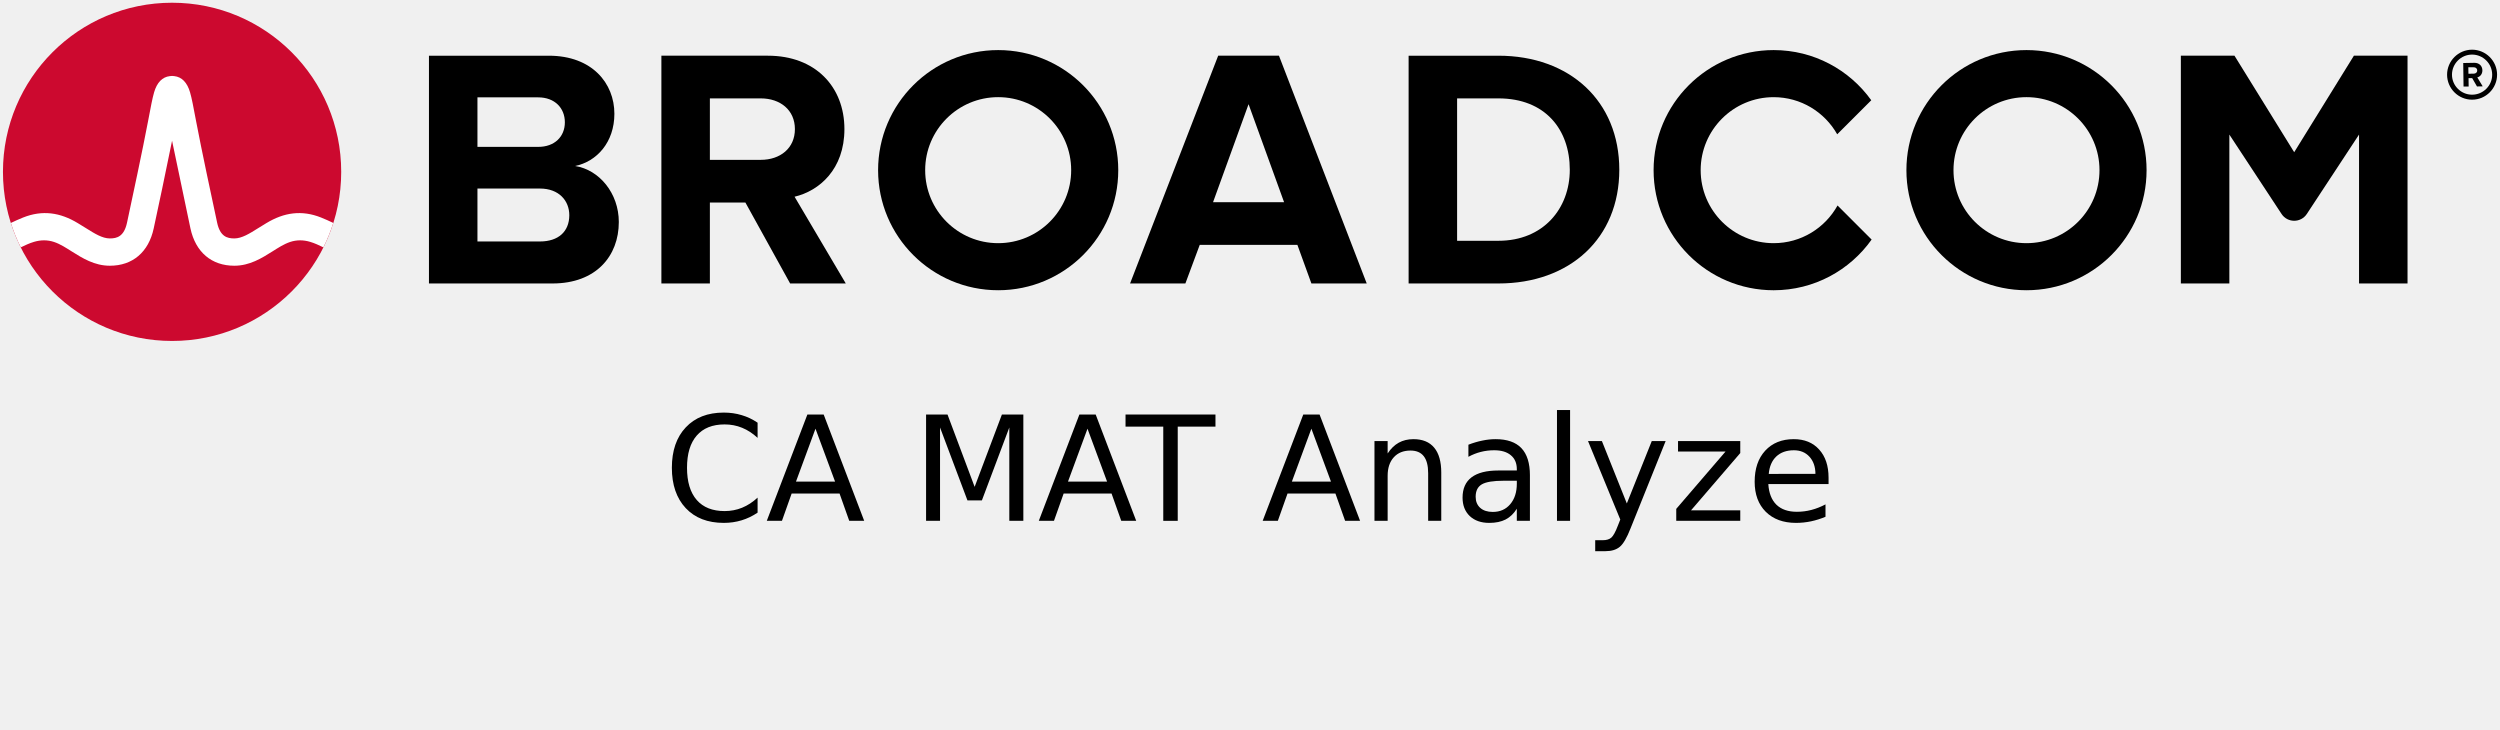
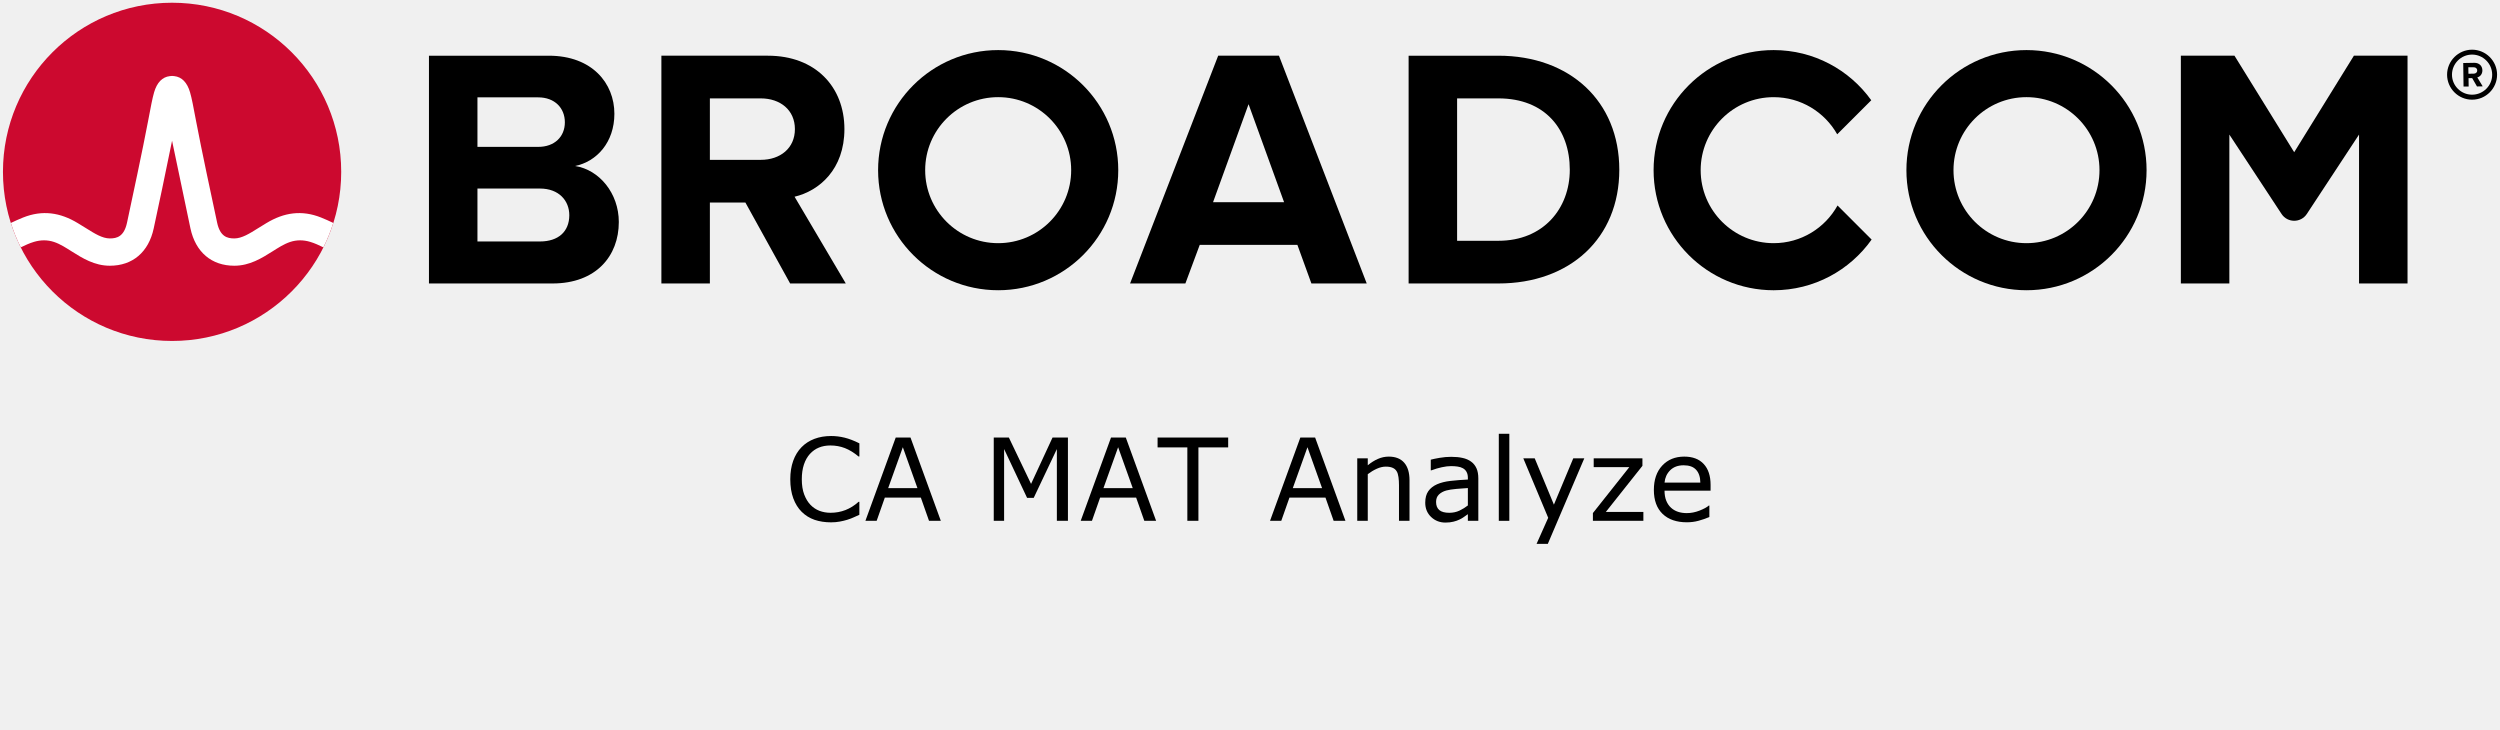
<svg xmlns="http://www.w3.org/2000/svg" xmlns:xlink="http://www.w3.org/1999/xlink" id="svg2" height="70" width="240" version="1.1">
  <defs id="defs19" />
  <path id="path4" d="m 237.32,9.09 c -1.06,0 -1.93,-0.86 -1.93,-1.92 0,-1.06 0.87,-1.93 1.93,-1.93 1.06,0 1.93,0.87 1.93,1.93 0,1.06 -0.87,1.92 -1.93,1.92 m 0,-4.32 c -1.32,0 -2.4,1.08 -2.4,2.4 0,1.32 1.08,2.4 2.4,2.4 1.32,0 2.4,-1.08 2.4,-2.4 0,-1.32 -1.08,-2.4 -2.4,-2.4" />
  <path id="path6" d="m 237.48,7.07 -0.51,0.01 -0.01,-0.62 h 0.51 c 0.19,-0.01 0.34,0.11 0.34,0.3 0.01,0.19 -0.14,0.31 -0.33,0.31 m 0.83,-0.32 c -0.01,-0.42 -0.3,-0.72 -0.77,-0.72 l -1.07,0.02 0.03,2.26 h 0.49 L 236.98,7.5 h 0.35 l 0.46,0.8 0.55,-0.01 -0.52,-0.86 c 0.24,-0.06 0.49,-0.28 0.49,-0.68" />
  <path id="path10" d="m 51.834,23.18 h -5.999 V 9.347 h 5.835 c 1.574,0 2.557,1.016 2.557,2.393 0,1.377 -0.983,2.36 -2.557,2.36 H 45 v 4 h 6.834 c 1.836,0 2.819,1.18 2.819,2.556 0,1.574 -1.049,2.525 -2.819,2.525 m 3.376,-7.245 c 2.066,-0.426 3.771,-2.262 3.771,-5.015 0,-2.918 -2.131,-5.573 -6.295,-5.573 h -11.506 v 21.865 h 11.867 c 4.163,0 6.359,-2.623 6.359,-5.901 0,-2.754 -1.868,-5.015 -4.196,-5.376" />
  <path id="path12" d="M 73.033,15.345 H 68 v 4.098 h 3.558 l 4.294,7.769 h 5.343 l -4.917,-8.327 c 2.361,-0.557 4.786,-2.622 4.786,-6.49 m 0,0 c 0,-4.065 -2.786,-7.048 -7.343,-7.048 h -10.228 v 21.865 h 4.655 V 9.445 h 4.885 c 1.869,0 3.278,1.114 3.278,2.95 0,1.836 -1.409,2.95 -3.278,2.95" />
  <path id="path14" d="m 116.453,19.41 3.409,-9.408 3.41,9.408 z m 0.492,-14.063 -8.458,21.865 h 5.31 l 1.377,-3.704 h 9.376 l 1.344,3.704 h 5.311 l -8.425,-21.865 z" />
  <path id="path16" d="m 143.849,23.115 h -3.967 v -13.67 h 3.967 c 4.491,0 6.851,2.983 6.851,6.852 0,3.704 -2.524,6.818 -6.851,6.818 m 0,-17.767 h -8.622 v 21.865 h 8.622 c 6.851,0 11.604,-4.327 11.604,-10.916 0,-6.589 -4.753,-10.949 -11.604,-10.949" />
  <path id="path18" d="m 225.976,5.343 -5.734,9.27 -5.734,-9.27 h -5.146 v 21.869 h 4.656 v -14.293 l 5.012,7.622 c 0.574,0.871 1.851,0.871 2.424,0 l 5.013,-7.622 v 14.293 h 4.656 V 5.343 Z" />
  <path id="path20" d="m 95.825,23.344 c -3.871,0 -7.008,-3.138 -7.008,-7.008 0,-3.871 3.137,-7.009 7.008,-7.009 3.87,0 7.008,3.138 7.008,7.009 0,3.87 -3.138,7.008 -7.008,7.008 m 0,-18.536 c -6.367,0 -11.528,5.161 -11.528,11.528 0,6.366 5.161,11.527 11.528,11.527 6.366,0 11.528,-5.161 11.528,-11.527 0,-6.367 -5.162,-11.528 -11.528,-11.528" />
  <path id="path22" d="m 176.404,19.727 c -1.195,2.156 -3.492,3.617 -6.132,3.617 -3.87,0 -7.008,-3.138 -7.008,-7.008 0,-3.871 3.138,-7.008 7.008,-7.008 2.618,0 4.897,1.438 6.1,3.565 l 3.27,-3.269 c -2.092,-2.915 -5.508,-4.816 -9.37,-4.816 -6.367,0 -11.527,5.161 -11.527,11.528 0,6.366 5.16,11.528 11.527,11.528 3.883,0 7.316,-1.922 9.404,-4.865 z" />
  <use id="use8" transform="translate(98.7182)" xlink:href="#path20" />
  <ellipse id="ellipse24" fill="#cc092f" ry="16.235" rx="16.236" cy="16.497" cx="16.52" />
  <path id="path26" fill="#ffffff" d="m 30.825,20.883 c -1.857,-0.74 -3.557,-0.492 -5.261,0.541 0,0 -0.621,0.379 -0.807,0.496 -0.794,0.498 -1.543,0.97 -2.263,0.97 -0.687,0 -1.363,-0.184 -1.649,-1.513 -0.446,-2.073 -1.534,-7.167 -2.009,-9.69 -0.279,-1.483 -0.432,-2.282 -0.591,-2.825 -0.28,-0.954 -0.792,-1.473 -1.519,-1.556 0,0 -0.114,-0.016 -0.207,-0.016 -0.092,0 -0.218,0.018 -0.218,0.018 -0.72,0.086 -1.229,0.605 -1.507,1.554 -0.159,0.543 -0.312,1.342 -0.591,2.825 -0.475,2.523 -1.563,7.617 -2.009,9.69 -0.286,1.329 -0.962,1.513 -1.649,1.513 -0.72,0 -1.469,-0.472 -2.263,-0.97 -0.186,-0.117 -0.808,-0.496 -0.808,-0.496 -1.703,-1.033 -3.404,-1.281 -5.26,-0.541 -0.401,0.16 -0.796,0.339 -1.172,0.52 0.257,0.806 0.577,1.599 0.95,2.344 0.411,-0.202 0.842,-0.402 1.282,-0.532 0.634,-0.187 1.284,-0.197 1.914,0.014 0.612,0.205 1.157,0.568 1.7,0.909 1.023,0.643 2.182,1.372 3.657,1.372 2.186,0 3.72,-1.305 4.21,-3.581 0.38,-1.764 1.222,-5.702 1.763,-8.418 0,0 1.386,6.654 1.765,8.418 0.49,2.276 2.025,3.581 4.211,3.581 1.475,0 2.634,-0.729 3.657,-1.372 0.543,-0.341 1.088,-0.704 1.7,-0.909 0.629,-0.211 1.28,-0.201 1.914,-0.014 0.44,0.13 0.87,0.331 1.281,0.533 0.374,-0.745 0.693,-1.539 0.95,-2.345 -0.376,-0.181 -0.77,-0.36 -1.171,-0.52" />
-   <g id="text14" style="font-style:normal;font-variant:normal;font-weight:normal;font-stretch:normal;font-size:14px;line-height:normal;font-family:sans-serif;text-anchor:middle" aria-label="CA MAT Analyze">
-     <path id="path23" style="font-style:normal;font-variant:normal;font-weight:normal;font-stretch:normal;font-size:14px;line-height:normal;font-family:sans-serif;text-anchor:middle" d="m 72.729,40.58 v 1.456 q -0.697,-0.649 -1.49,-0.971 -0.786,-0.321 -1.675,-0.321 -1.75,0 -2.68,1.073 -0.93,1.066 -0.93,3.09 0,2.017 0.93,3.09 0.93,1.066 2.68,1.066 0.889,0 1.675,-0.321 0.793,-0.321 1.49,-0.971 v 1.442 q -0.725,0.492 -1.538,0.738 -0.807,0.246 -1.709,0.246 -2.317,0 -3.65,-1.415 -1.333,-1.422 -1.333,-3.876 0,-2.461 1.333,-3.876 1.333,-1.422 3.65,-1.422 0.916,0 1.723,0.246 0.813,0.239 1.524,0.725 z" />
-     <path id="path25" style="font-style:normal;font-variant:normal;font-weight:normal;font-stretch:normal;font-size:14px;line-height:normal;font-family:sans-serif;text-anchor:middle" d="m 78.287,41.154 -1.873,5.079 h 3.753 z m -0.779,-1.36 h 1.565 L 82.963,50 H 81.527 L 80.598,47.382 H 75.997 L 75.067,50 h -1.456 z" />
-     <path id="path27" style="font-style:normal;font-variant:normal;font-weight:normal;font-stretch:normal;font-size:14px;line-height:normal;font-family:sans-serif;text-anchor:middle" d="m 88.903,39.794 h 2.058 l 2.604,6.945 2.618,-6.945 h 2.058 V 50 h -1.347 v -8.962 l -2.632,7 H 92.875 l -2.632,-7 V 50 H 88.903 Z" />
-     <path id="path29" style="font-style:normal;font-variant:normal;font-weight:normal;font-stretch:normal;font-size:14px;line-height:normal;font-family:sans-serif;text-anchor:middle" d="m 104.4,41.154 -1.873,5.079 h 3.753 z m -0.779,-1.36 h 1.565 L 109.076,50 h -1.436 l -0.93,-2.618 h -4.601 L 101.181,50 h -1.456 z" />
-     <path id="path31" style="font-style:normal;font-variant:normal;font-weight:normal;font-stretch:normal;font-size:14px;line-height:normal;font-family:sans-serif;text-anchor:middle" d="m 108.051,39.794 h 8.634 v 1.162 h -3.623 V 50 h -1.388 v -9.044 h -3.623 z" />
-     <path id="path33" style="font-style:normal;font-variant:normal;font-weight:normal;font-stretch:normal;font-size:14px;line-height:normal;font-family:sans-serif;text-anchor:middle" d="m 125.893,41.154 -1.873,5.079 h 3.753 z m -0.779,-1.36 h 1.565 L 130.568,50 h -1.436 l -0.93,-2.618 h -4.601 L 122.673,50 h -1.456 z" />
-     <path id="path35" style="font-style:normal;font-variant:normal;font-weight:normal;font-stretch:normal;font-size:14px;line-height:normal;font-family:sans-serif;text-anchor:middle" d="M 138.361,45.379 V 50 h -1.258 v -4.58 q 0,-1.087 -0.424,-1.627 -0.424,-0.54 -1.271,-0.54 -1.019,0 -1.606,0.649 -0.588,0.649 -0.588,1.771 V 50 h -1.265 v -7.656 h 1.265 v 1.189 q 0.451,-0.69 1.06,-1.032 0.615,-0.342 1.415,-0.342 1.319,0 1.996,0.82 0.677,0.813 0.677,2.399 z" />
-     <path id="path37" style="font-style:normal;font-variant:normal;font-weight:normal;font-stretch:normal;font-size:14px;line-height:normal;font-family:sans-serif;text-anchor:middle" d="m 144.363,46.151 q -1.524,0 -2.112,0.349 -0.588,0.349 -0.588,1.189 0,0.67 0.438,1.066 0.444,0.39 1.203,0.39 1.046,0 1.675,-0.738 0.636,-0.745 0.636,-1.976 v -0.28 z m 2.509,-0.52 V 50 h -1.258 v -1.162 q -0.431,0.697 -1.073,1.032 -0.643,0.328 -1.572,0.328 -1.176,0 -1.873,-0.656 -0.69,-0.663 -0.69,-1.771 0,-1.292 0.861,-1.948 0.868,-0.656 2.584,-0.656 h 1.764 v -0.123 q 0,-0.868 -0.574,-1.34 -0.567,-0.479 -1.6,-0.479 -0.656,0 -1.278,0.157 -0.622,0.157 -1.196,0.472 v -1.162 q 0.69,-0.267 1.34,-0.396 0.649,-0.137 1.265,-0.137 1.661,0 2.481,0.861 0.82,0.861 0.82,2.611 z" />
-     <path id="path39" style="font-style:normal;font-variant:normal;font-weight:normal;font-stretch:normal;font-size:14px;line-height:normal;font-family:sans-serif;text-anchor:middle" d="m 149.47,39.363 h 1.258 V 50 h -1.258 z" />
-     <path id="path41" style="font-style:normal;font-variant:normal;font-weight:normal;font-stretch:normal;font-size:14px;line-height:normal;font-family:sans-serif;text-anchor:middle" d="m 156.538,50.711 q -0.533,1.367 -1.039,1.784 -0.506,0.417 -1.354,0.417 h -1.005 v -1.053 h 0.738 q 0.52,0 0.807,-0.246 0.287,-0.246 0.636,-1.162 l 0.226,-0.574 -3.097,-7.533 h 1.333 l 2.393,5.988 2.393,-5.988 h 1.333 z" />
-     <path id="path43" style="font-style:normal;font-variant:normal;font-weight:normal;font-stretch:normal;font-size:14px;line-height:normal;font-family:sans-serif;text-anchor:middle" d="m 161.091,42.344 h 5.975 v 1.148 l -4.73,5.503 h 4.73 V 50 h -6.146 v -1.148 l 4.73,-5.503 h -4.56 z" />
-     <path id="path45" style="font-style:normal;font-variant:normal;font-weight:normal;font-stretch:normal;font-size:14px;line-height:normal;font-family:sans-serif;text-anchor:middle" d="m 175.542,45.857 v 0.615 h -5.783 q 0.082,1.299 0.779,1.982 0.704,0.677 1.955,0.677 0.725,0 1.401,-0.178 0.684,-0.178 1.354,-0.533 v 1.189 q -0.677,0.287 -1.388,0.438 -0.711,0.15 -1.442,0.15 -1.832,0 -2.905,-1.066 -1.066,-1.066 -1.066,-2.885 0,-1.88 1.012,-2.98 1.019,-1.107 2.741,-1.107 1.545,0 2.44,0.998 0.902,0.991 0.902,2.7 z m -1.258,-0.369 q -0.014,-1.032 -0.581,-1.647 -0.561,-0.615 -1.49,-0.615 -1.053,0 -1.688,0.595 -0.629,0.595 -0.725,1.675 z" />
+   <g style="font-style:normal;font-variant:normal;font-weight:normal;font-stretch:normal;font-size:11px;line-height:normal;font-family:sans-serif;text-anchor:middle" id="text14" aria-label="CA MAT Analyze">
+     <path id="path23" style="font-style:normal;font-variant:normal;font-weight:normal;font-stretch:normal;font-size:11px;line-height:normal;font-family:sans-serif;text-anchor:middle" d="m 82.499,49.42 q -0.295,0.129 -0.537,0.242 -0.236,0.113 -0.623,0.236 Q 81.011,50 80.625,50.07 q -0.381,0.075 -0.843,0.075 -0.87,0 -1.584,-0.242 -0.709,-0.247 -1.235,-0.768 -0.516,-0.51 -0.806,-1.294 -0.29,-0.79 -0.29,-1.832 0,-0.988 0.279,-1.767 0.279,-0.779 0.806,-1.316 0.51,-0.521 1.23,-0.795 0.725,-0.274 1.606,-0.274 0.645,0 1.284,0.156 0.645,0.156 1.429,0.548 v 1.262 h -0.081 q -0.661,-0.553 -1.311,-0.806 -0.65,-0.252 -1.391,-0.252 -0.607,0 -1.096,0.199 -0.483,0.193 -0.865,0.607 -0.371,0.403 -0.58,1.021 -0.204,0.612 -0.204,1.418 0,0.843 0.226,1.45 0.231,0.607 0.591,0.988 0.376,0.397 0.875,0.591 0.505,0.188 1.063,0.188 0.768,0 1.439,-0.263 0.671,-0.263 1.257,-0.79 h 0.075 z" />
+     <path id="path25" style="font-style:normal;font-variant:normal;font-weight:normal;font-stretch:normal;font-size:11px;line-height:normal;font-family:sans-serif;text-anchor:middle" d="m 90.319,50 h -1.133 l -0.784,-2.229 H 84.943 L 84.159,50 h -1.08 l 2.911,-7.998 h 1.418 z m -2.245,-3.142 -1.402,-3.926 -1.407,3.926 z" />
+     <path id="path27" style="font-style:normal;font-variant:normal;font-weight:normal;font-stretch:normal;font-size:11px;line-height:normal;font-family:sans-serif;text-anchor:middle" d="m 102.522,50 h -1.063 v -6.891 l -2.224,4.689 h -0.634 L 96.394,43.109 V 50 h -0.994 v -7.998 h 1.45 l 2.132,4.453 2.062,-4.453 h 1.477 z" />
+     <path id="path29" style="font-style:normal;font-variant:normal;font-weight:normal;font-stretch:normal;font-size:11px;line-height:normal;font-family:sans-serif;text-anchor:middle" d="m 110.987,50 h -1.133 l -0.784,-2.229 h -3.459 L 104.827,50 h -1.08 l 2.911,-7.998 h 1.418 z m -2.245,-3.142 -1.402,-3.926 -1.407,3.926 z" />
+     <path id="path31" style="font-style:normal;font-variant:normal;font-weight:normal;font-stretch:normal;font-size:11px;line-height:normal;font-family:sans-serif;text-anchor:middle" d="m 117.905,42.948 h -2.857 V 50 h -1.063 v -7.052 h -2.857 v -0.945 h 6.778 z" />
+     <path id="path33" style="font-style:normal;font-variant:normal;font-weight:normal;font-stretch:normal;font-size:11px;line-height:normal;font-family:sans-serif;text-anchor:middle" d="m 129.163,50 h -1.133 l -0.784,-2.229 h -3.459 L 123.002,50 h -1.08 l 2.911,-7.998 h 1.418 z m -2.245,-3.142 -1.402,-3.926 -1.407,3.926 z" />
+     <path id="path35" style="font-style:normal;font-variant:normal;font-weight:normal;font-stretch:normal;font-size:11px;line-height:normal;font-family:sans-serif;text-anchor:middle" d="m 135.313,50 h -1.01 v -3.416 q 0,-0.414 -0.048,-0.773 -0.048,-0.365 -0.177,-0.569 -0.134,-0.226 -0.387,-0.333 -0.252,-0.113 -0.655,-0.113 -0.414,0 -0.865,0.204 -0.451,0.204 -0.865,0.521 V 50 h -1.01 v -6 h 1.01 v 0.666 q 0.473,-0.392 0.978,-0.612 0.505,-0.22 1.037,-0.22 0.972,0 1.482,0.585 0.51,0.585 0.51,1.687 z" />
+     <path id="path37" style="font-style:normal;font-variant:normal;font-weight:normal;font-stretch:normal;font-size:11px;line-height:normal;font-family:sans-serif;text-anchor:middle" d="m 141.919,50 h -1.004 v -0.639 q -0.134,0.091 -0.365,0.258 -0.226,0.161 -0.44,0.258 -0.252,0.124 -0.58,0.204 -0.328,0.086 -0.768,0.086 -0.811,0 -1.375,-0.537 -0.564,-0.537 -0.564,-1.37 0,-0.682 0.29,-1.101 0.295,-0.424 0.838,-0.666 0.548,-0.242 1.316,-0.328 0.768,-0.086 1.649,-0.129 v -0.156 q 0,-0.344 -0.124,-0.569 -0.118,-0.226 -0.344,-0.354 -0.215,-0.124 -0.516,-0.167 -0.301,-0.043 -0.628,-0.043 -0.397,0 -0.886,0.107 -0.489,0.102 -1.01,0.301 h -0.054 v -1.026 q 0.295,-0.081 0.854,-0.177 0.559,-0.097 1.101,-0.097 0.634,0 1.101,0.107 0.473,0.102 0.816,0.354 0.338,0.247 0.516,0.639 0.177,0.392 0.177,0.972 z m -1.004,-1.477 v -1.67 q -0.462,0.027 -1.09,0.081 -0.623,0.054 -0.988,0.156 -0.435,0.124 -0.704,0.387 -0.269,0.258 -0.269,0.714 0,0.516 0.312,0.779 0.312,0.258 0.951,0.258 0.532,0 0.972,-0.204 0.44,-0.209 0.816,-0.5 z" />
+     <path id="path39" style="font-style:normal;font-variant:normal;font-weight:normal;font-stretch:normal;font-size:11px;line-height:normal;font-family:sans-serif;text-anchor:middle" d="m 144.895,50 h -1.01 v -8.357 h 1.01 z" />
+     <path id="path41" style="font-style:normal;font-variant:normal;font-weight:normal;font-stretch:normal;font-size:11px;line-height:normal;font-family:sans-serif;text-anchor:middle" d="m 152.092,44 -3.502,8.212 h -1.08 l 1.117,-2.503 -2.39,-5.709 h 1.096 l 1.842,4.447 1.858,-4.447 z" />
+     <path id="path43" style="font-style:normal;font-variant:normal;font-weight:normal;font-stretch:normal;font-size:11px;line-height:normal;font-family:sans-serif;text-anchor:middle" d="m 157.764,50 h -4.845 v -0.747 l 3.497,-4.41 h -3.421 v -0.843 h 4.678 v 0.72 l -3.513,4.426 h 3.604 z" />
+     <path id="path45" style="font-style:normal;font-variant:normal;font-weight:normal;font-stretch:normal;font-size:11px;line-height:normal;font-family:sans-serif;text-anchor:middle" d="m 164.215,47.105 h -4.42 q 0,0.553 0.167,0.967 0.167,0.408 0.457,0.671 0.279,0.258 0.661,0.387 0.387,0.129 0.849,0.129 0.612,0 1.23,-0.242 0.623,-0.247 0.886,-0.483 h 0.054 v 1.101 q -0.51,0.215 -1.042,0.36 -0.532,0.145 -1.117,0.145 -1.493,0 -2.331,-0.806 -0.838,-0.811 -0.838,-2.299 0,-1.472 0.8,-2.336 0.806,-0.865 2.116,-0.865 1.214,0 1.869,0.709 0.661,0.709 0.661,2.014 z m -0.983,-0.773 q -0.005,-0.795 -0.403,-1.23 -0.392,-0.435 -1.198,-0.435 -0.811,0 -1.294,0.478 -0.478,0.478 -0.542,1.187 z" />
  </g>
</svg>
